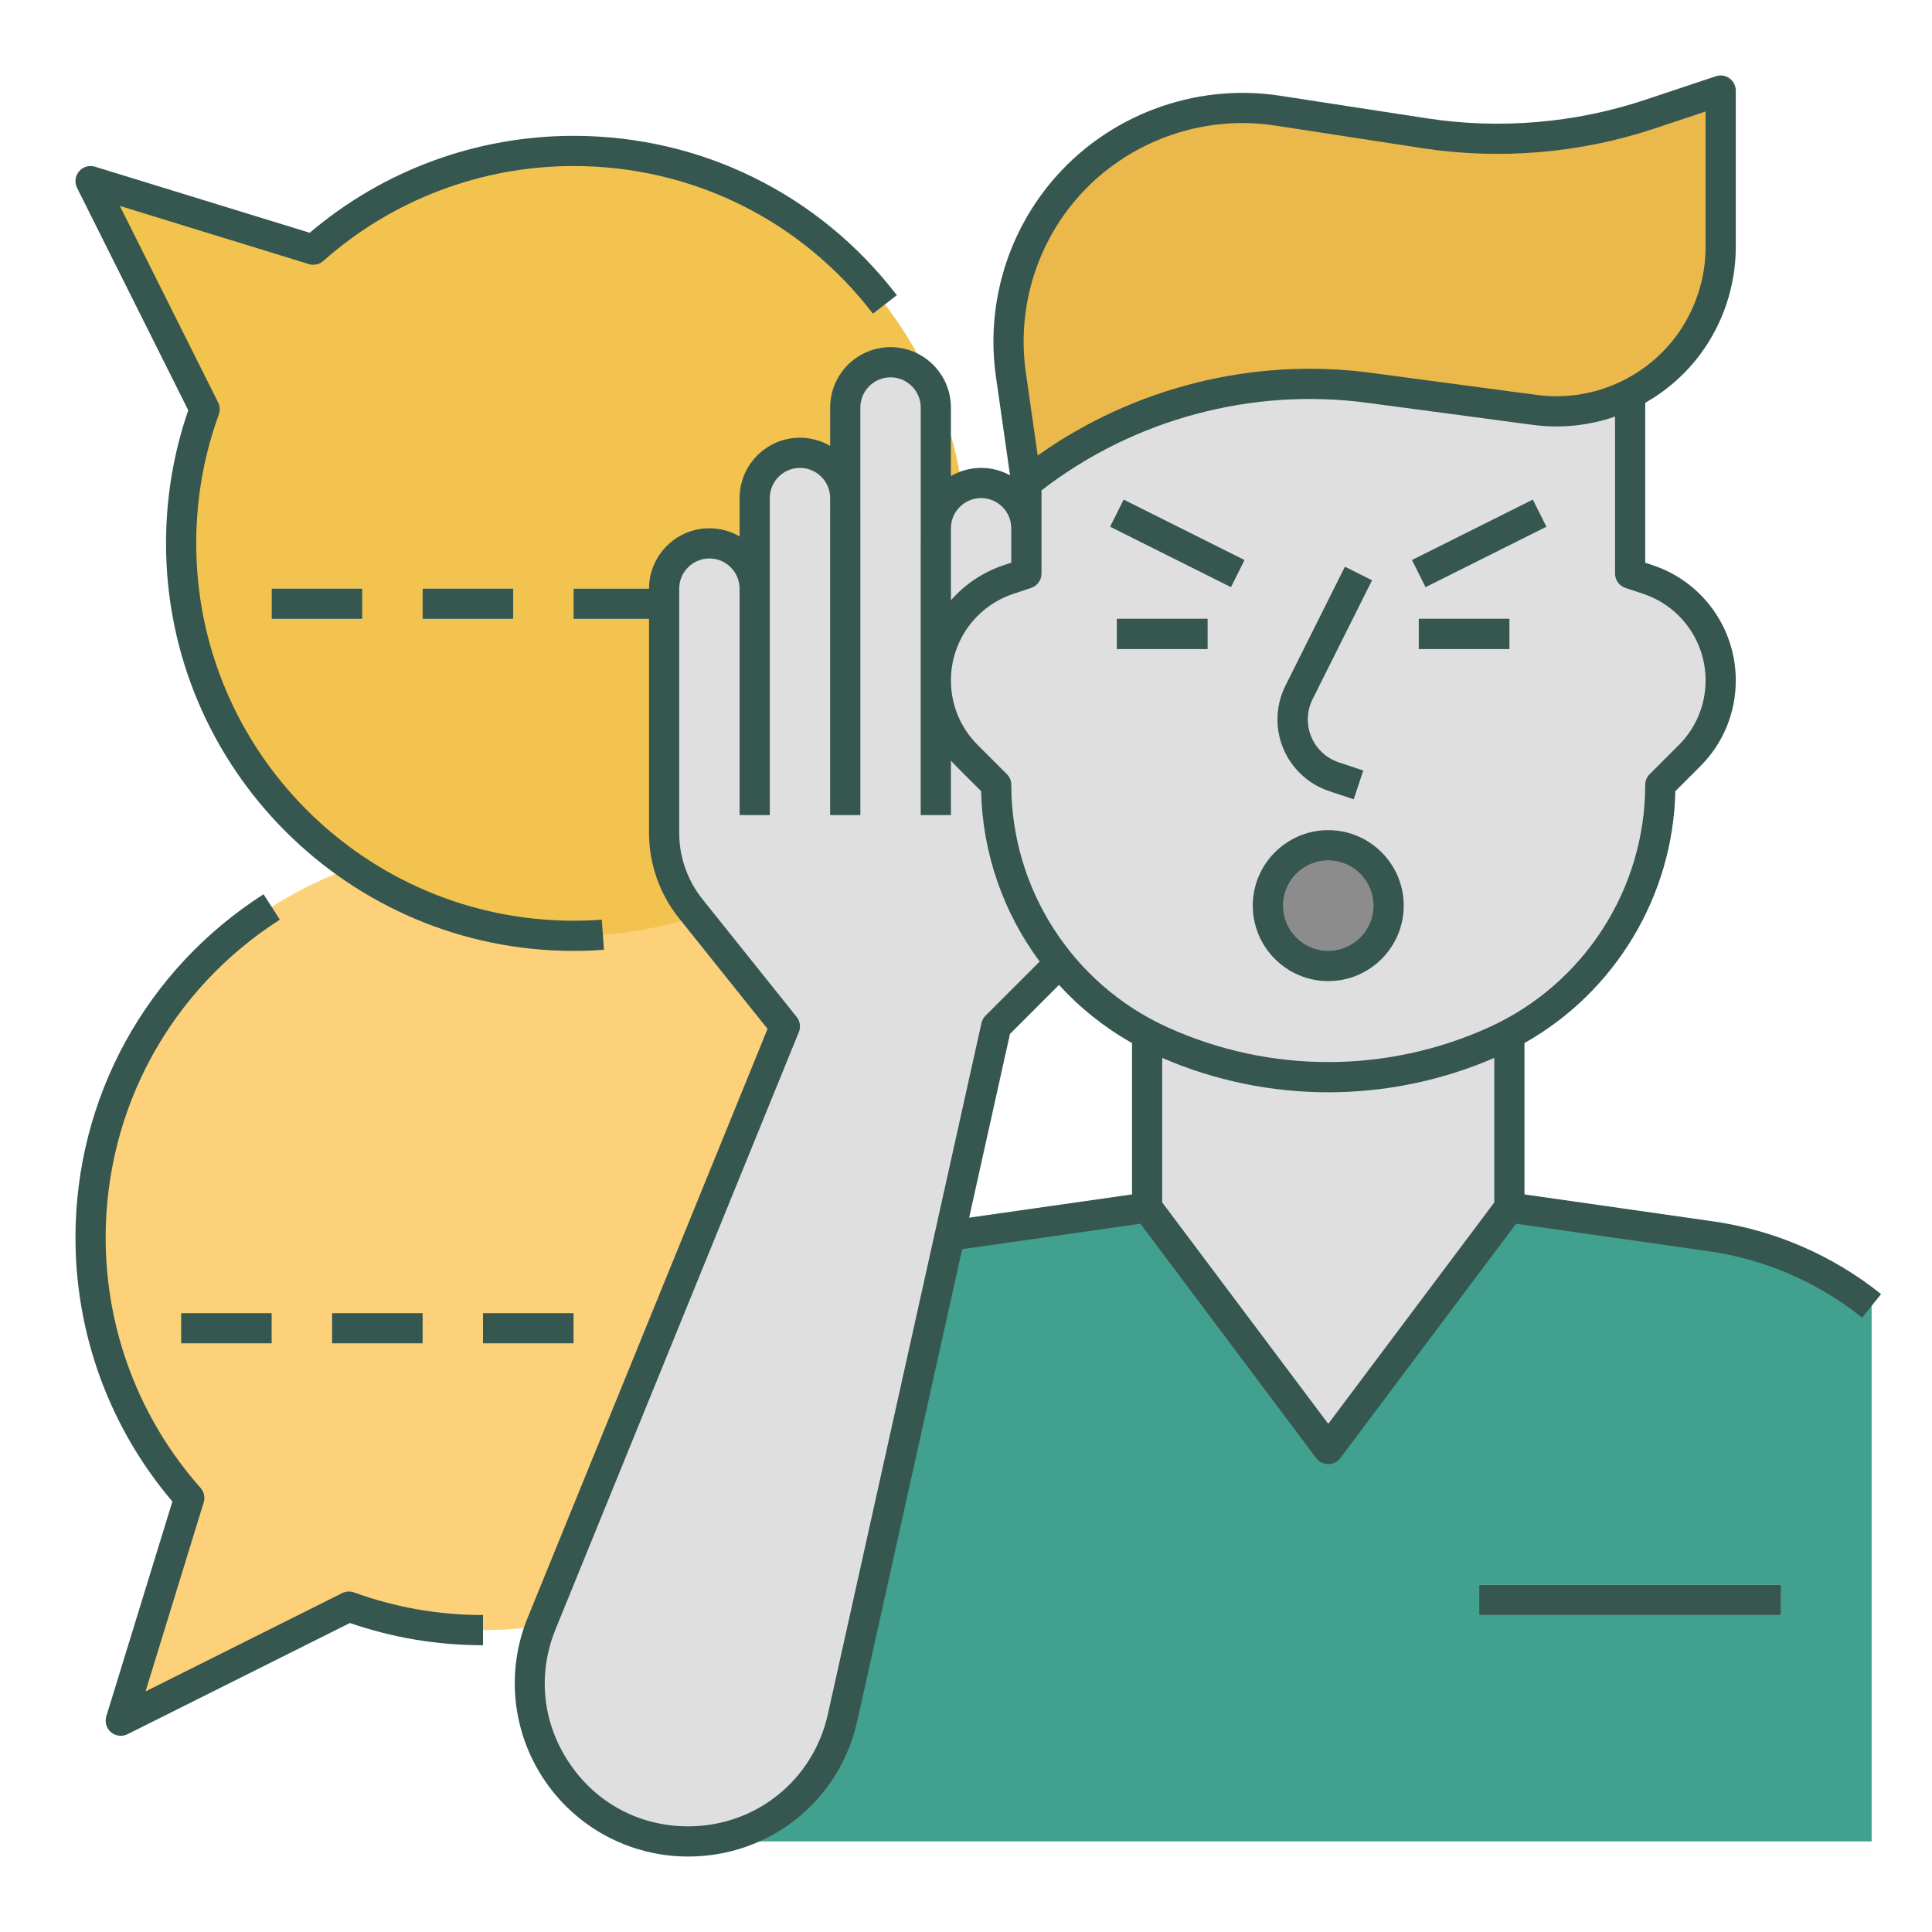
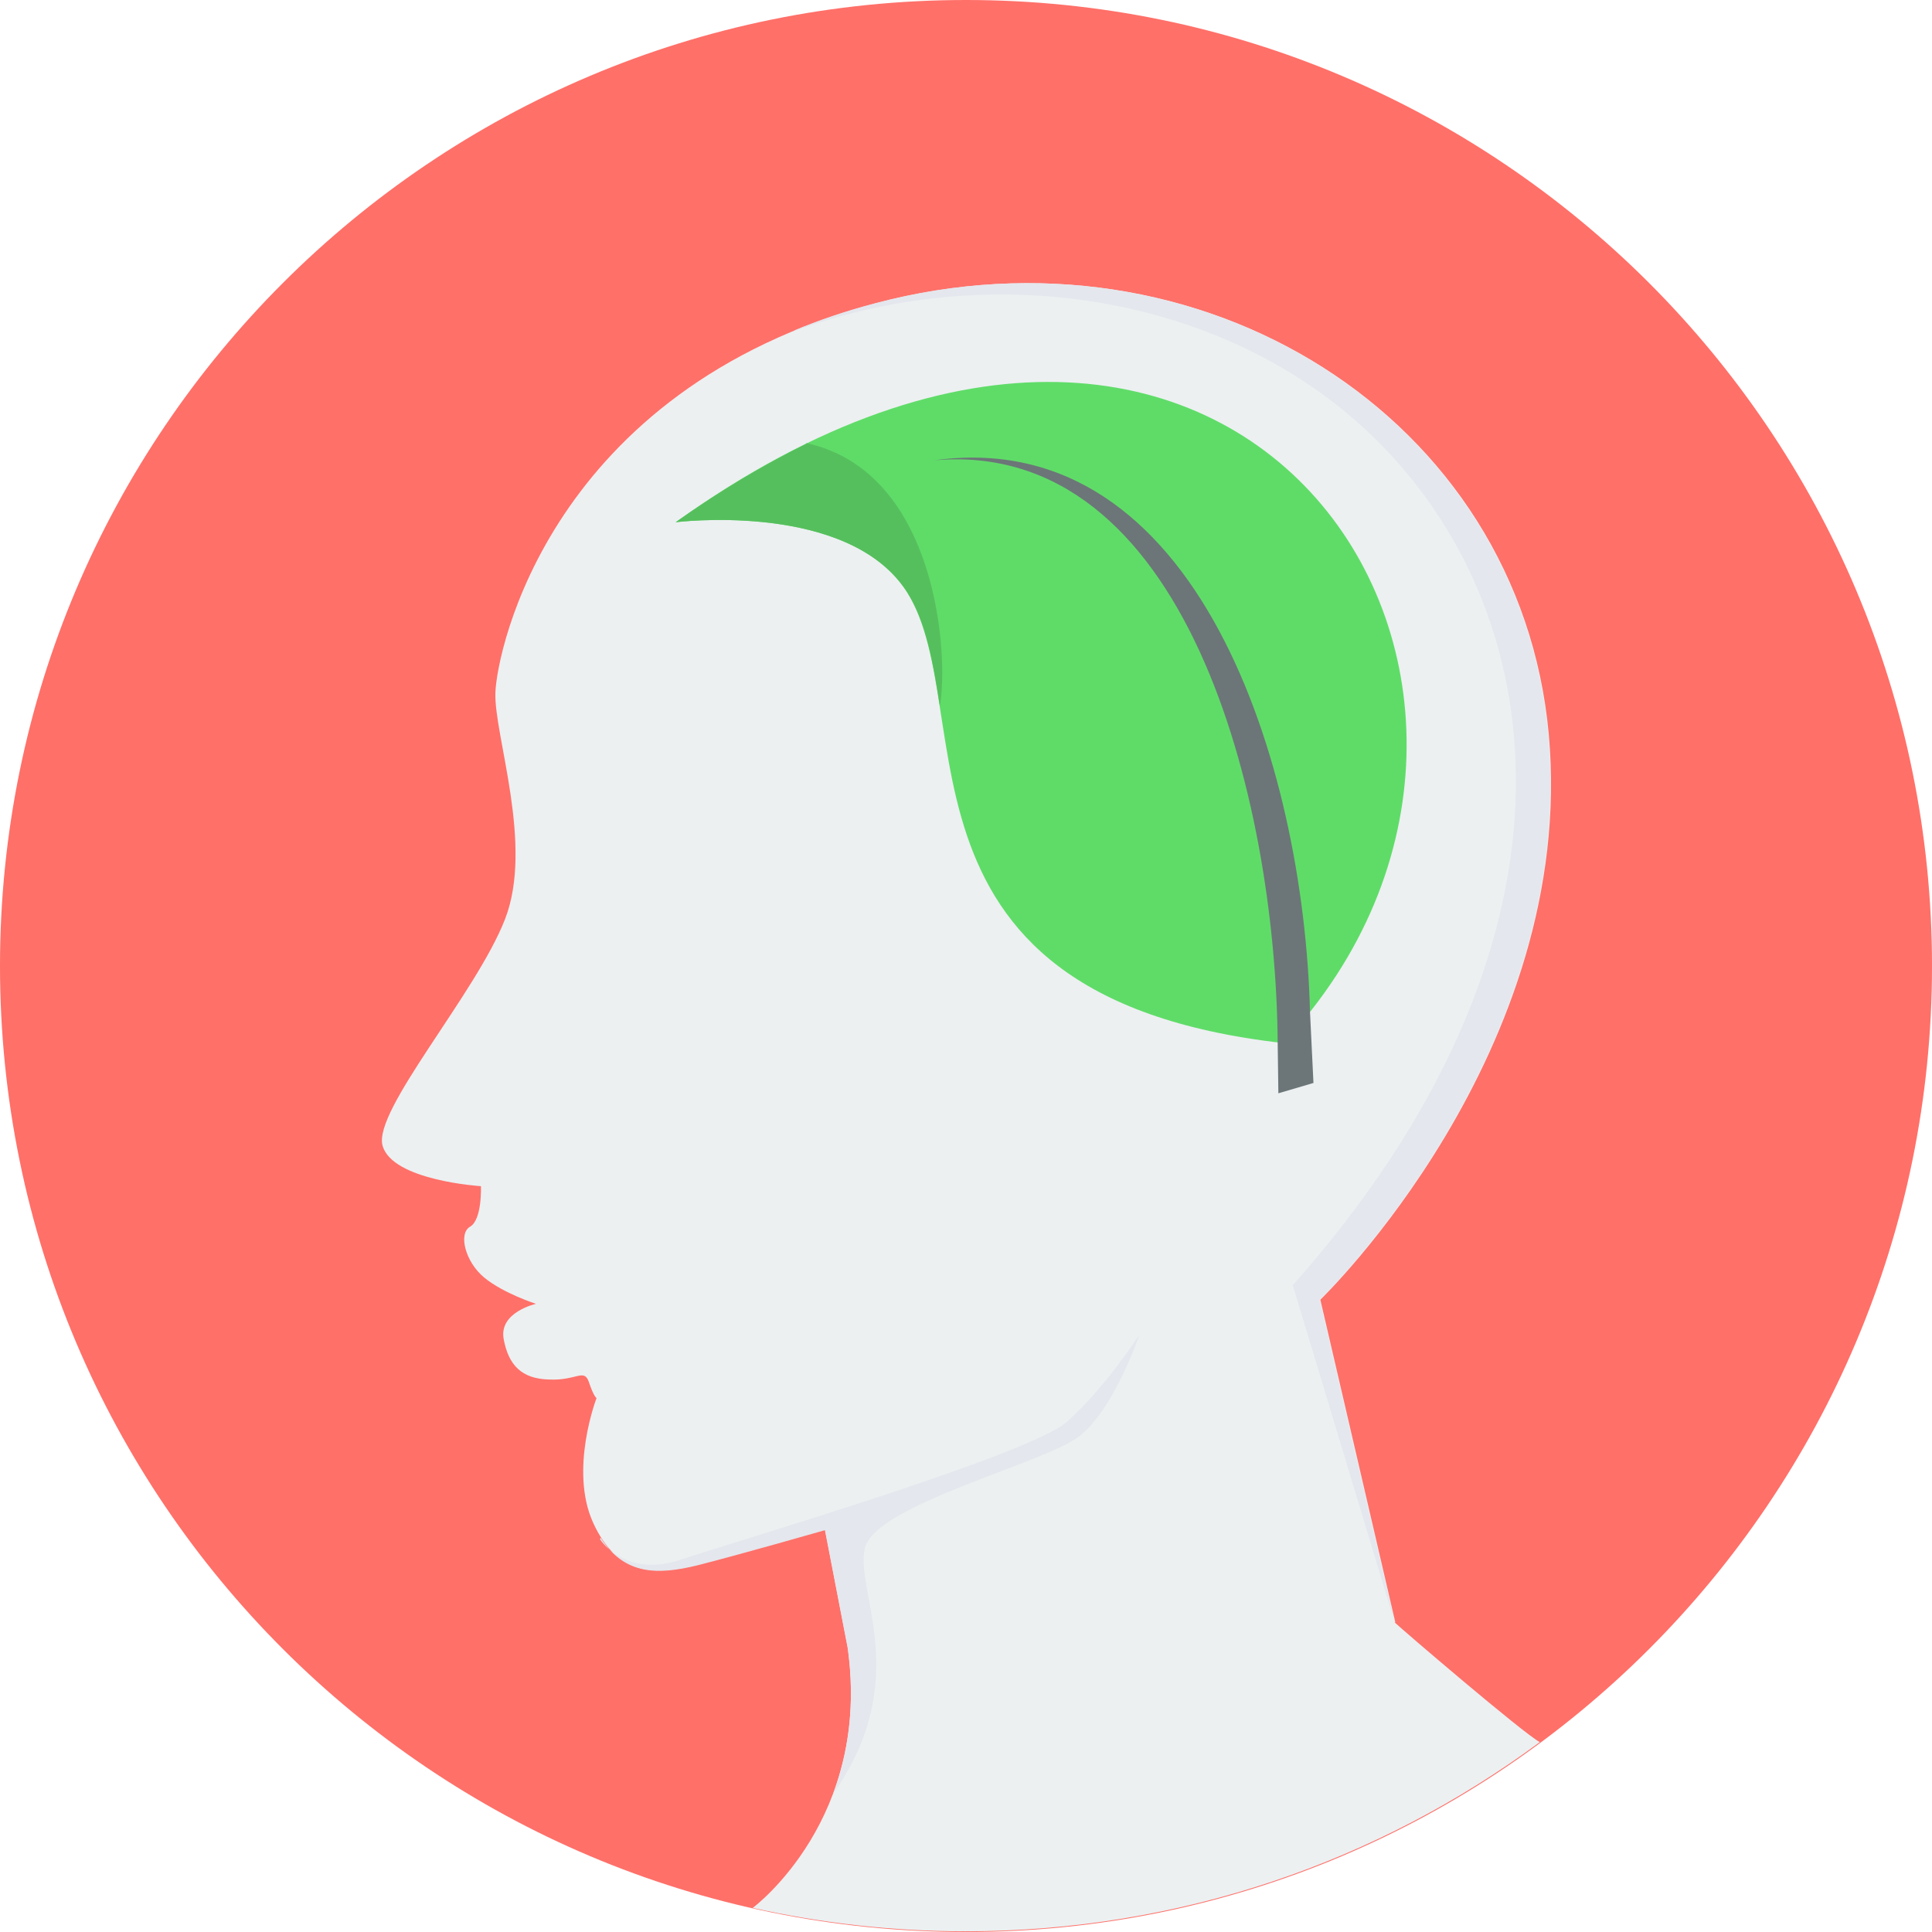
- <svg xmlns="http://www.w3.org/2000/svg" width="800px" height="800px" viewBox="0 0 512 512">
-   <defs>
-     <style>.e{fill:#eab84b;}.f{fill:#f4f4f4;}.g{fill:#f2c34e;}.h{fill:#fcd17a;}.i{fill:#8c8c8c;}.j{fill:#cecece;}.k{fill:#dfdfdf;}.l{fill:#41a08e;}.m{fill:#365650;}</style>
-   </defs>
-   <g id="a" />
-   <g id="b" />
-   <g id="c">
-     <g>
-       <path class="h" d="M92.461,425.769c11.089,4.032,23.057,6.231,35.539,6.231,57.438,0,104-46.562,104-104s-46.562-104-104-104-104,46.562-104,104c0,26.463,9.884,50.617,26.161,68.973l-18.161,59.027,60.461-30.23Z" />
-       <path class="g" d="M54.23,108.461c-4.032,11.089-6.231,23.057-6.231,35.539,0,57.438,46.562,104,104,104s104-46.562,104-104-46.562-104-104-104c-26.463,0-50.617,9.884-68.973,26.161L24,48l30.23,60.461Z" />
-       <path class="l" d="M453.424,327.632l-53.424-7.632h-96l-53.424,7.632c-14.726,2.104-28.306,7.837-39.779,16.302l-31.319,144.066H496v-141.913c-12.036-9.647-26.634-16.178-42.576-18.455Z" />
-       <path class="k" d="M318.307,210.922c-3.237-9.711-14.634-13.927-23.411-8.66l-22.897,13.738v-76c0-6.627-5.373-12-12-12s-12,5.373-12,12v-32c0-6.627-5.373-12-12-12s-12,5.373-12,12v24c0-6.627-5.373-12-12-12s-12,5.373-12,12v24c0-6.627-5.373-12-12-12s-12,5.373-12,12v64.775c0,7.266,2.473,14.316,7.012,19.99l24.988,31.235-64.471,158.246c-11.236,27.579,9.053,57.754,38.833,57.754h0c19.654,0,36.671-13.65,40.934-32.836l40.703-183.164,56-56-1.693-5.078Z" />
-       <path class="k" d="M436.721,153.574l-4.721-1.574v-56h-160v56l-4.721,1.574c-11.513,3.838-19.279,14.612-19.279,26.748v0c0,7.478,2.97,14.649,8.258,19.936l7.742,7.742v0c0,29.232,17.086,55.766,43.698,67.862h0c28.149,12.795,60.456,12.795,88.605,0h0c26.612-12.096,43.698-38.63,43.698-67.862v-0l7.742-7.742c5.288-5.287,8.258-12.459,8.258-19.936v-0c0-12.136-7.766-22.91-19.279-26.748Z" />
-       <path class="e" d="M437.263,30.246c-19.232,6.411-39.714,8.147-59.751,5.064l-38.949-5.992c-21.449-3.3-43.059,4.876-56.951,21.548l-0,0c-11.213,13.455-16.199,31.031-13.722,48.37l4.109,28.765,0-0c25.55-20.44,58.342-29.554,90.776-25.23l43.954,5.861c15.606,2.081,31.12-4.43,40.566-17.026v-0c5.65-7.533,8.704-16.695,8.704-26.111V24l-18.737,6.246Z" />
-       <path class="i" d="M358.735,211.795l-6.499-2.166c-5.504-1.834-9.933-5.96-12.153-11.32-2.22-5.36-2.005-11.41,.589-16.599l15.75-31.5,7.155,3.578-15.75,31.5c-1.557,3.113-1.686,6.743-.354,9.959,1.332,3.215,3.99,5.691,7.292,6.792l6.498,2.166-2.529,7.59Z" />
-       <rect class="i" height="8" transform="translate(-23.01168 190.5329) rotate(-26.56818)" width="35.777" x="374.111" y="140" />
-       <rect class="i" height="8" width="24" x="376" y="164" />
-       <rect class="i" height="8" width="24" x="296" y="164" />
-       <circle class="i" cx="352" cy="240" r="16" />
-       <polygon class="k" points="304 272 304 320 352 384 400 320 400 272 304 272" />
-       <rect class="f" height="8" width="24" x="72" y="156" />
-       <rect class="f" height="8" width="24" x="112" y="156" />
-       <rect class="f" height="8" width="24" x="152" y="156" />
-       <rect class="f" height="8" width="24" x="48" y="348" />
-       <rect class="f" height="8" width="24" x="88" y="348" />
-       <rect class="f" height="8" width="24" x="128" y="348" />
-       <rect class="f" height="8" width="80" x="392" y="420" />
-       <rect class="i" height="35.777" transform="translate(43.67184 358.6625) rotate(-63.43495)" width="8" x="308" y="126.111" />
-       <path class="j" d="M352,289.501c-14.058,0-28.116-2.695-41.495-8.084l2.989-7.421c24.831,10.003,52.18,10.003,77.011,0l2.989,7.421c-13.379,5.39-27.437,8.084-41.495,8.084Z" />
-       <rect class="j" height="80" width="8" x="220" y="136" />
-       <rect class="j" height="64" width="8" x="196" y="152" />
-       <rect class="j" height="72" width="8" x="244" y="144" />
-       <path class="j" d="M276.858,256.622c-10.525-13.357-16.472-29.968-16.84-46.947l-6.589-6.588c-6.081-6.081-9.429-14.166-9.429-22.765,0-13.879,8.847-26.153,22.014-30.542l1.986-.662v-21.117h8v24c0,1.722-1.102,3.25-2.735,3.795l-4.721,1.574c-9.896,3.298-16.544,12.522-16.544,22.953,0,6.463,2.517,12.539,7.086,17.108l7.742,7.742c.75,.75,1.171,1.768,1.171,2.829,0,15.77,5.377,31.279,15.141,43.67l-6.283,4.951Z" />
-       <path class="k" d="M182.363,488c19.654,0,36.671-13.65,40.934-32.836l28.375-127.688-1.096,.157c-35.42,5.06-64.25,31.061-72.927,65.772l-21.377,85.507c7.047,5.631,16.023,9.088,26.091,9.088h0Z" />
-       <path class="m" d="M352.237,209.629l6.499,2.166,2.529-7.59-6.498-2.166c-3.302-1.101-5.96-3.576-7.292-6.792-1.332-3.216-1.203-6.846,.354-9.959l15.75-31.5-7.155-3.578-15.75,31.5c-2.595,5.189-2.809,11.239-.589,16.599,2.22,5.359,6.649,9.485,12.153,11.32Z" />
-       <rect class="m" height="8" transform="translate(-23.01168 190.5329) rotate(-26.56818)" width="35.777" x="374.111" y="140" />
-       <rect class="m" height="8" width="24" x="376" y="164" />
-       <rect class="m" height="8" width="24" x="296" y="164" />
-       <path class="m" d="M352,220c-11.028,0-20,8.972-20,20s8.972,20,20,20,20-8.972,20-20-8.972-20-20-20Zm0,32c-6.617,0-12-5.383-12-12s5.383-12,12-12,12,5.383,12,12-5.383,12-12,12Z" />
-       <path class="m" d="M453.989,323.672l-49.989-7.141v-40.11c24.017-13.542,39.388-38.949,39.982-66.746l6.589-6.588c6.081-6.081,9.429-14.166,9.429-22.765,0-13.879-8.847-26.153-22.014-30.542l-1.986-.662v-42.357c5.567-3.17,10.53-7.466,14.497-12.755,6.128-8.171,9.503-18.297,9.503-28.511V24c0-1.286-.618-2.493-1.661-3.245-1.042-.751-2.383-.957-3.604-.55l-18.737,6.246c-18.543,6.182-38.557,7.878-57.877,4.905l-38.949-5.992c-22.698-3.492-45.931,5.298-60.633,22.941-11.916,14.3-17.241,33.069-14.609,51.496l3.738,26.162c-2.279-1.25-4.891-1.963-7.668-1.963-2.916,0-5.643,.797-8,2.165v-18.165c0-8.822-7.178-16-16-16s-16,7.178-16,16v10.165c-2.357-1.368-5.084-2.165-8-2.165-8.822,0-16,7.178-16,16v10.165c-2.357-1.368-5.084-2.165-8-2.165-8.822,0-16,7.178-16,16h-20v8h20v56.775c0,8.144,2.802,16.13,7.889,22.489l23.521,29.401-63.585,156.072c-5.78,14.188-4.127,30.248,4.421,42.96,8.548,12.713,22.798,20.303,38.117,20.303,21.694,0,40.132-14.791,44.839-35.968l27.775-124.988,47.244-6.749,46.579,62.105c.756,1.007,1.941,1.6,3.2,1.6s2.444-.593,3.2-1.6l46.579-62.105,51.079,7.297c14.871,2.124,28.924,8.21,40.641,17.599l5.003-6.243c-12.834-10.284-28.225-16.949-44.512-19.276Zm-23.254-167.877l4.721,1.574c9.896,3.298,16.544,12.522,16.544,22.953,0,6.463-2.517,12.539-7.086,17.108l-7.742,7.742c-.75,.75-1.171,1.768-1.171,2.829,0,27.594-16.232,52.802-41.353,64.221-27.103,12.319-58.191,12.32-85.294-0-25.121-11.418-41.353-36.626-41.353-64.221,0-1.061-.421-2.078-1.171-2.829l-7.742-7.742c-4.57-4.569-7.086-10.645-7.086-17.108,0-10.43,6.648-19.654,16.544-22.953l4.721-1.574c1.633-.544,2.735-2.073,2.735-3.795v-22.046c24.366-18.835,55.685-27.291,86.247-23.219l43.955,5.861c7.461,.995,14.913,.183,21.799-2.199v41.603c0,1.722,1.102,3.25,2.735,3.795ZM284.685,53.426c11.043-13.251,27.563-20.818,44.585-20.818,2.889,0,5.792,.218,8.686,.663l38.949,5.992c20.572,3.164,41.88,1.359,61.624-5.223l13.472-4.491v35.944c0,8.495-2.807,16.916-7.904,23.711-8.567,11.423-22.685,17.347-36.837,15.461l-43.955-5.861c-31.066-4.142-62.861,3.822-88.303,21.92l-3.151-22.057c-2.313-16.189,2.365-32.679,12.834-45.243Zm-24.685,78.574c4.411,0,8,3.589,8,8v9.117l-1.986,.662c-5.559,1.853-10.335,5.124-14.014,9.316v-19.095c0-4.411,3.589-8,8-8Zm-40.608,322.296c-3.887,17.489-19.114,29.704-37.029,29.704-12.84,0-24.313-6.111-31.478-16.767-7.165-10.655-8.496-23.587-3.651-35.478l64.471-158.246c.547-1.343,.325-2.876-.581-4.008l-24.988-31.234c-3.957-4.946-6.136-11.158-6.136-17.492v-64.775c0-4.411,3.589-8,8-8s8,3.589,8,8v60h8v-84c0-4.411,3.589-8,8-8s8,3.589,8,8v84h8V108c0-4.411,3.589-8,8-8s8,3.589,8,8v108h8v-14.449c.46,.523,.932,1.038,1.429,1.535l6.589,6.588c.354,16.564,5.961,32.276,15.51,45.14l-14.356,14.356c-.538,.538-.911,1.218-1.076,1.961l-40.703,183.164Zm48.26-180.292l12.989-12.988c5.536,6.058,12.046,11.281,19.359,15.405v40.109l-43.169,6.167,10.821-48.693Zm84.348,103.329l-44-58.667v-38.304c14.043,6.06,29.02,9.098,44,9.098s29.958-3.039,44-9.099v38.304l-44,58.667Z" />
-       <path class="m" d="M49.892,108.728c-3.911,11.319-5.892,23.177-5.892,35.272,0,59.551,48.449,108,108,108,2.69,0,5.404-.1,8.066-.297l-.591-7.979c-2.466,.183-4.981,.275-7.475,.275-55.14,0-100-44.86-100-100,0-11.744,2.015-23.241,5.99-34.172,.375-1.032,.31-2.173-.182-3.156L31.758,54.572l50.092,15.412c1.333,.409,2.786,.096,3.83-.831,18.292-16.22,41.845-25.153,66.319-25.153,31.309,0,60.224,14.255,79.331,39.11l6.343-4.876c-20.633-26.84-51.86-42.234-85.673-42.234-25.677,0-50.415,9.104-69.919,25.685L25.176,44.177c-1.531-.472-3.193,.017-4.229,1.238-1.035,1.222-1.241,2.942-.525,4.375l29.47,58.939Z" />
-       <rect class="m" height="8" width="24" x="72" y="156" />
-       <rect class="m" height="8" width="24" x="112" y="156" />
-       <path class="m" d="M90.672,422.192l-52.1,26.05,15.412-50.092c.41-1.334,.096-2.786-.831-3.83-16.22-18.292-25.153-41.845-25.153-66.319,0-34.271,17.255-65.778,46.156-84.282l-4.313-6.737c-31.21,19.982-49.843,54.008-49.843,91.02,0,25.677,9.104,50.415,25.685,69.919l-17.508,56.905c-.471,1.53,.016,3.194,1.238,4.229,.738,.625,1.658,.948,2.586,.948,.608,0,1.221-.139,1.788-.422l58.939-29.47c11.319,3.911,23.177,5.892,35.272,5.892v-8c-11.744,0-23.241-2.015-34.172-5.99-1.032-.374-2.172-.31-3.156,.182Z" />
-       <rect class="m" height="8" width="24" x="48" y="348" />
-       <rect class="m" height="8" width="24" x="88" y="348" />
-       <rect class="m" height="8" width="24" x="128" y="348" />
-       <rect class="m" height="8" width="80" x="392" y="420" />
-       <rect class="m" height="35.777" transform="translate(43.67184 358.6625) rotate(-63.43495)" width="8" x="308" y="126.111" />
-     </g>
+ <svg xmlns="http://www.w3.org/2000/svg" height="800px" width="800px" version="1.1" id="Layer_1" viewBox="0 0 512 512" xml:space="preserve">
+   <defs id="defs6" />
+   <circle style="fill:#FF7069;" cx="256" cy="256" r="256" id="circle1" />
+   <path style="fill:#ECF0F1;" d="M369.778,429.949l-19.875-85.516c0,0,68.194-65.641,60.536-149.88  c-7.658-84.057-92.444-137.117-178.507-114.142s-100.285,91.897-100.65,103.202c-0.365,11.305,10.211,40.296,2.553,59.989  c-7.658,19.692-35.009,50.689-32.456,59.989c2.553,9.299,26.074,10.758,26.074,10.758s0.365,8.934-2.917,10.758  c-3.1,1.823-1.276,9.299,3.829,13.493s13.675,6.929,13.675,6.929s-9.846,2.188-8.57,9.299c1.276,6.929,4.741,10.576,12.034,10.758  c7.293,0.365,9.299-3.1,10.576,0.729s2.006,4.194,2.006,4.194s-7.293,18.963-0.912,33.003c6.382,14.04,16.228,14.04,27.715,11.122  s33.732-9.299,33.732-9.299l6.017,31.179c6.382,45.219-24.433,68.558-25.162,69.105c18.051,4.011,37.014,6.199,56.342,6.199  c57.071,0,109.584-18.598,152.251-50.142c-4.011-2.006-37.014-30.268-38.473-31.726H369.778z" id="path1" />
+   <g id="g3">
+     <path style="fill:#E4E7ED;" d="M159.179,407.521c6.382,10.029,15.316,9.846,25.709,7.293c11.487-2.917,33.732-9.299,33.732-9.299   l6.017,31.18c2.188,15.499,0,28.262-3.829,38.655l0,0c21.333-30.45,5.652-53.607,8.387-65.094s47.407-22.427,56.707-29.538   c9.299-7.111,16.046-26.986,16.046-26.986s-9.299,14.405-19.328,23.157c-10.029,8.752-87.521,31.544-102.291,36.467   c-14.04,4.741-20.786-4.558-21.333-5.47L159.179,407.521z" id="path2" />
+     <path style="fill:#E4E7ED;" d="M210.598,87.704c53.607-19.692,117.06-9.117,155.533,30.268   c45.949,46.86,56.524,132.376-23.521,222.632l26.986,89.345l-19.875-85.516c0,0,68.194-65.641,60.536-149.88   c-7.658-84.057-92.444-137.117-178.507-114.142c-7.658,2.006-14.587,4.376-21.151,7.111V87.704z" id="path3" />
  </g>
-   <g id="d" />
+   <path style="fill:#5FDC68;" d="M340.057,276.422c86.61-92.627-9.664-246.336-161.003-138.029c0,0,42.12-5.288,59.259,15.681  C261.835,182.883,228.65,263.84,340.057,276.422z" id="path4" />
+   <path style="fill:#56BF5D;" d="M213.698,117.607c-11.122,5.47-22.792,12.399-34.644,20.786c0,0,42.12-5.288,59.259,15.681  c6.564,7.84,8.752,19.875,10.758,33.003l0,0c2.37-12.764-0.365-61.994-35.373-69.652V117.607z" id="path5" />
+   <path style="fill:#6C7678;" d="M338.598,276.239c-0.547-65.094-24.433-160.091-90.986-154.256  c69.835-9.664,97.915,80.775,99.556,146.234l0.912,18.781l-9.299,2.735l-0.182-13.311V276.239z" id="path6" />
</svg>
